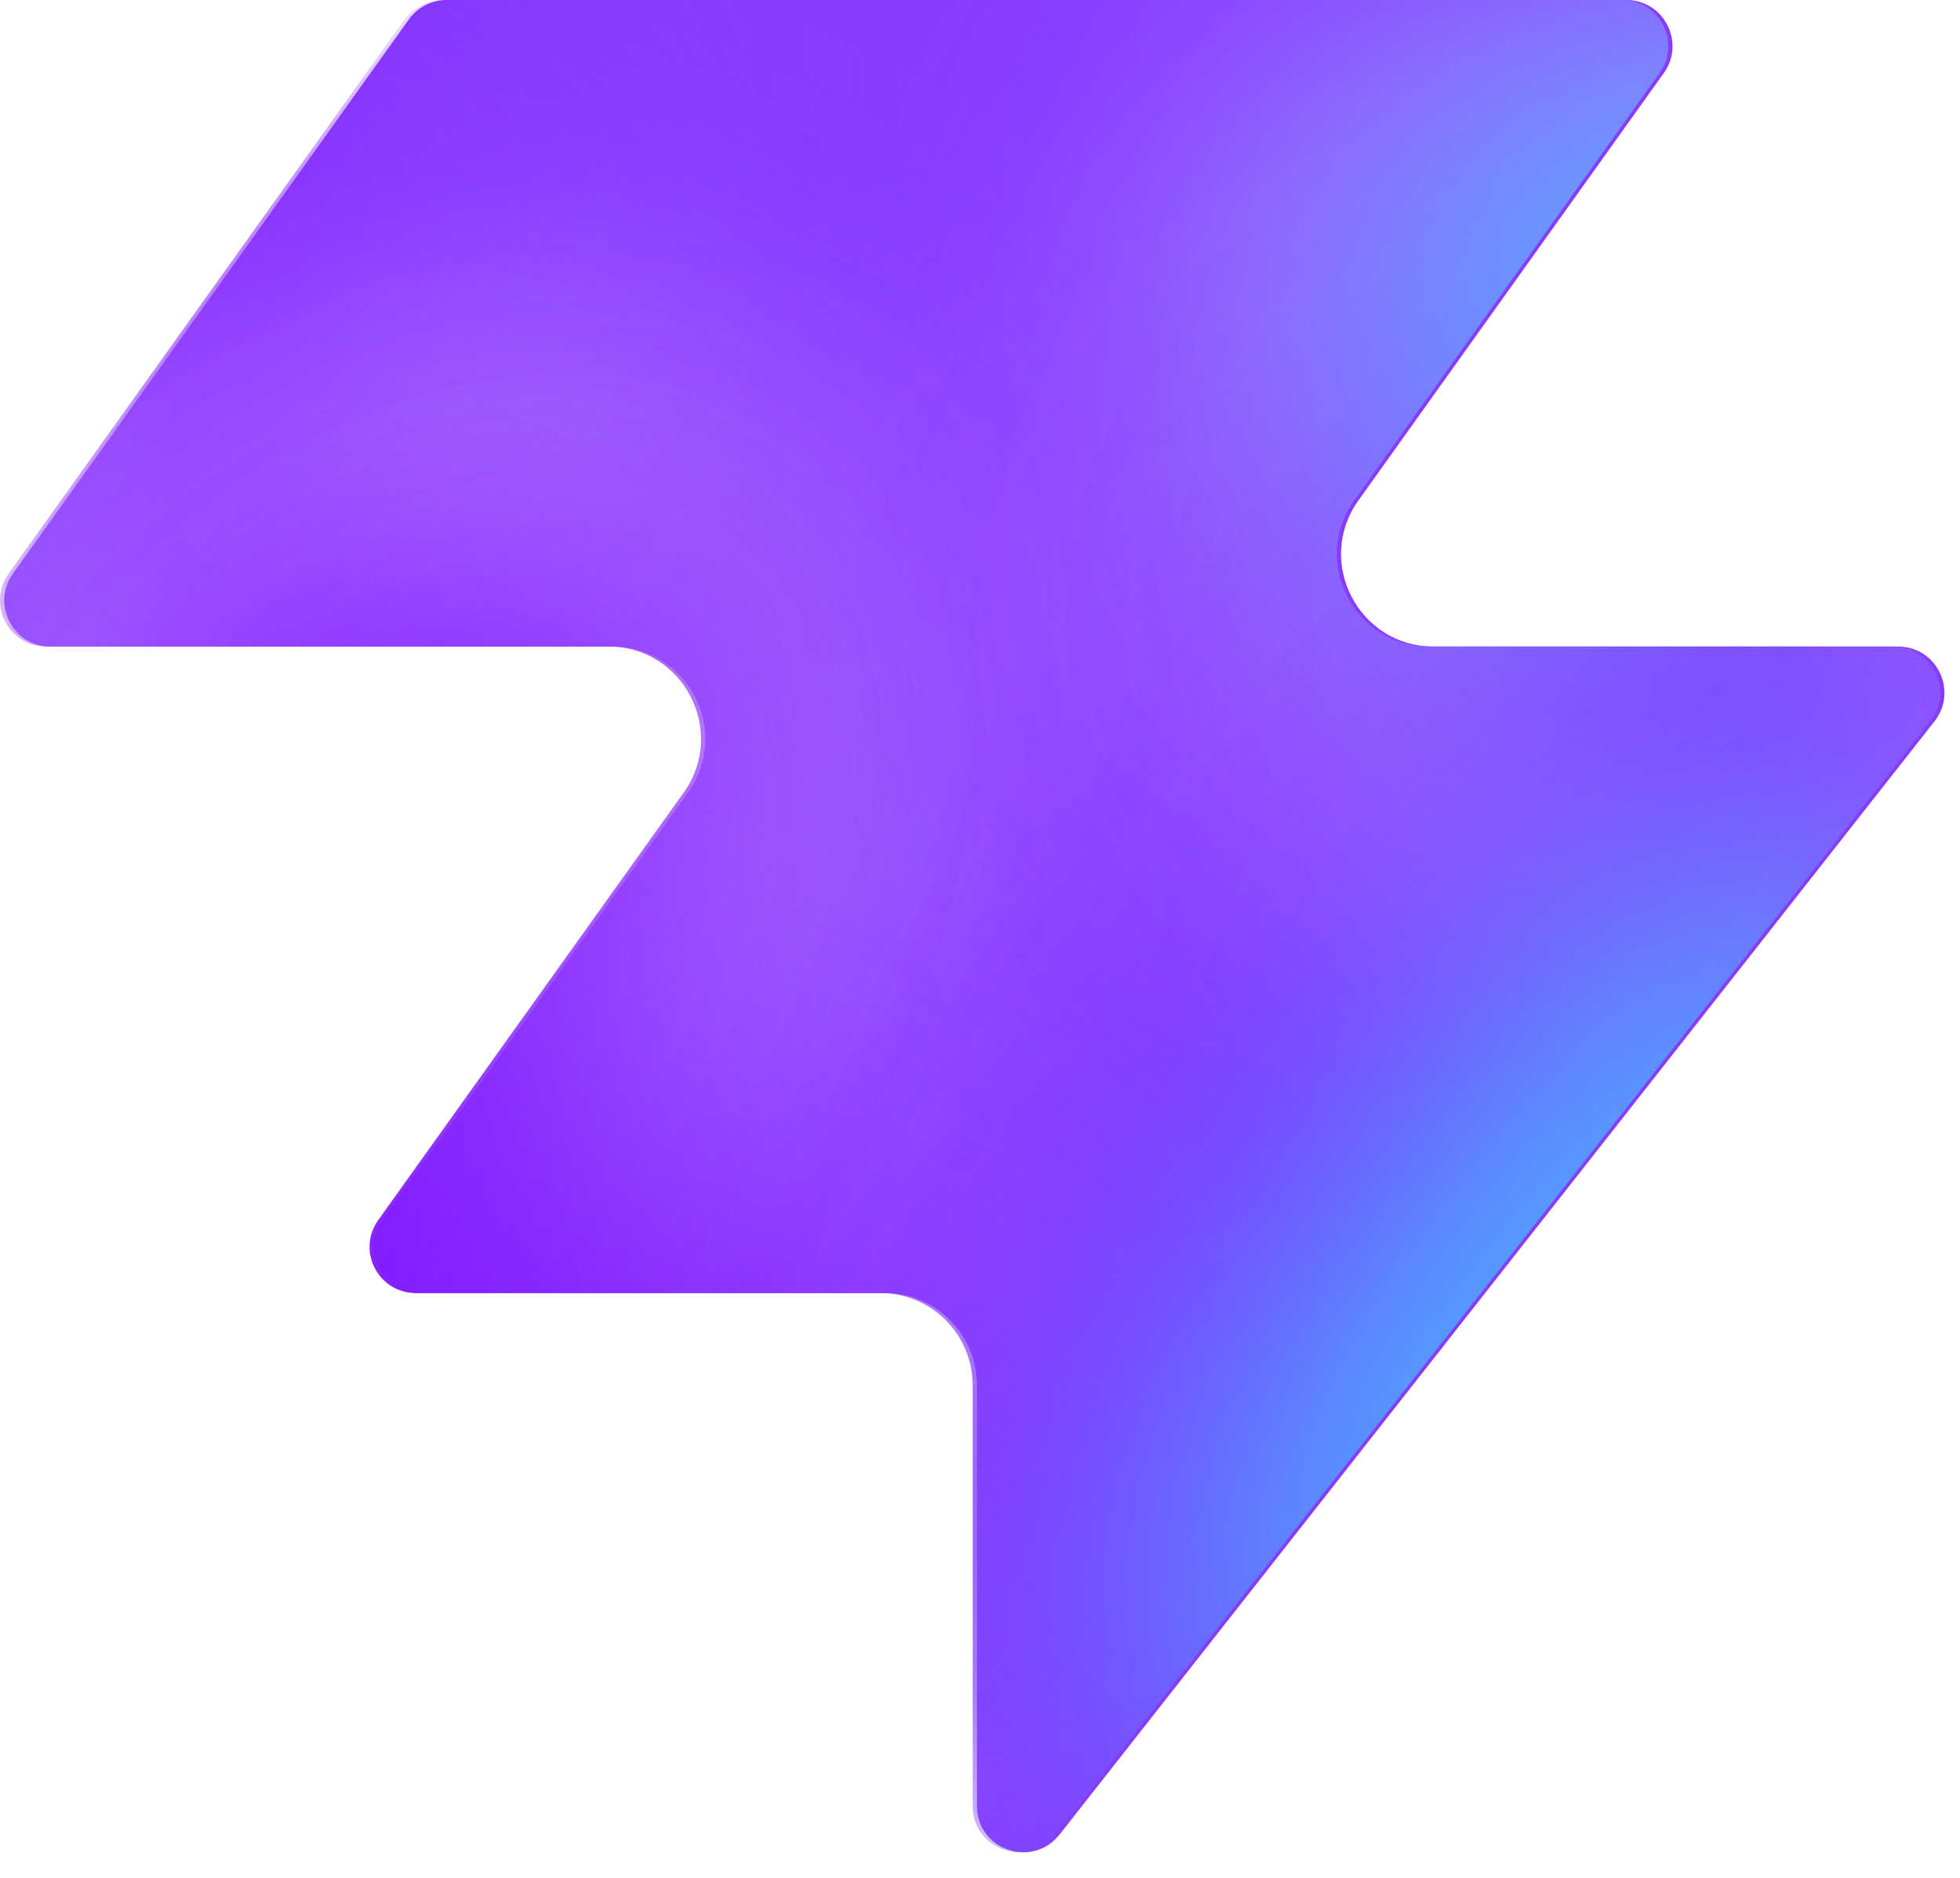
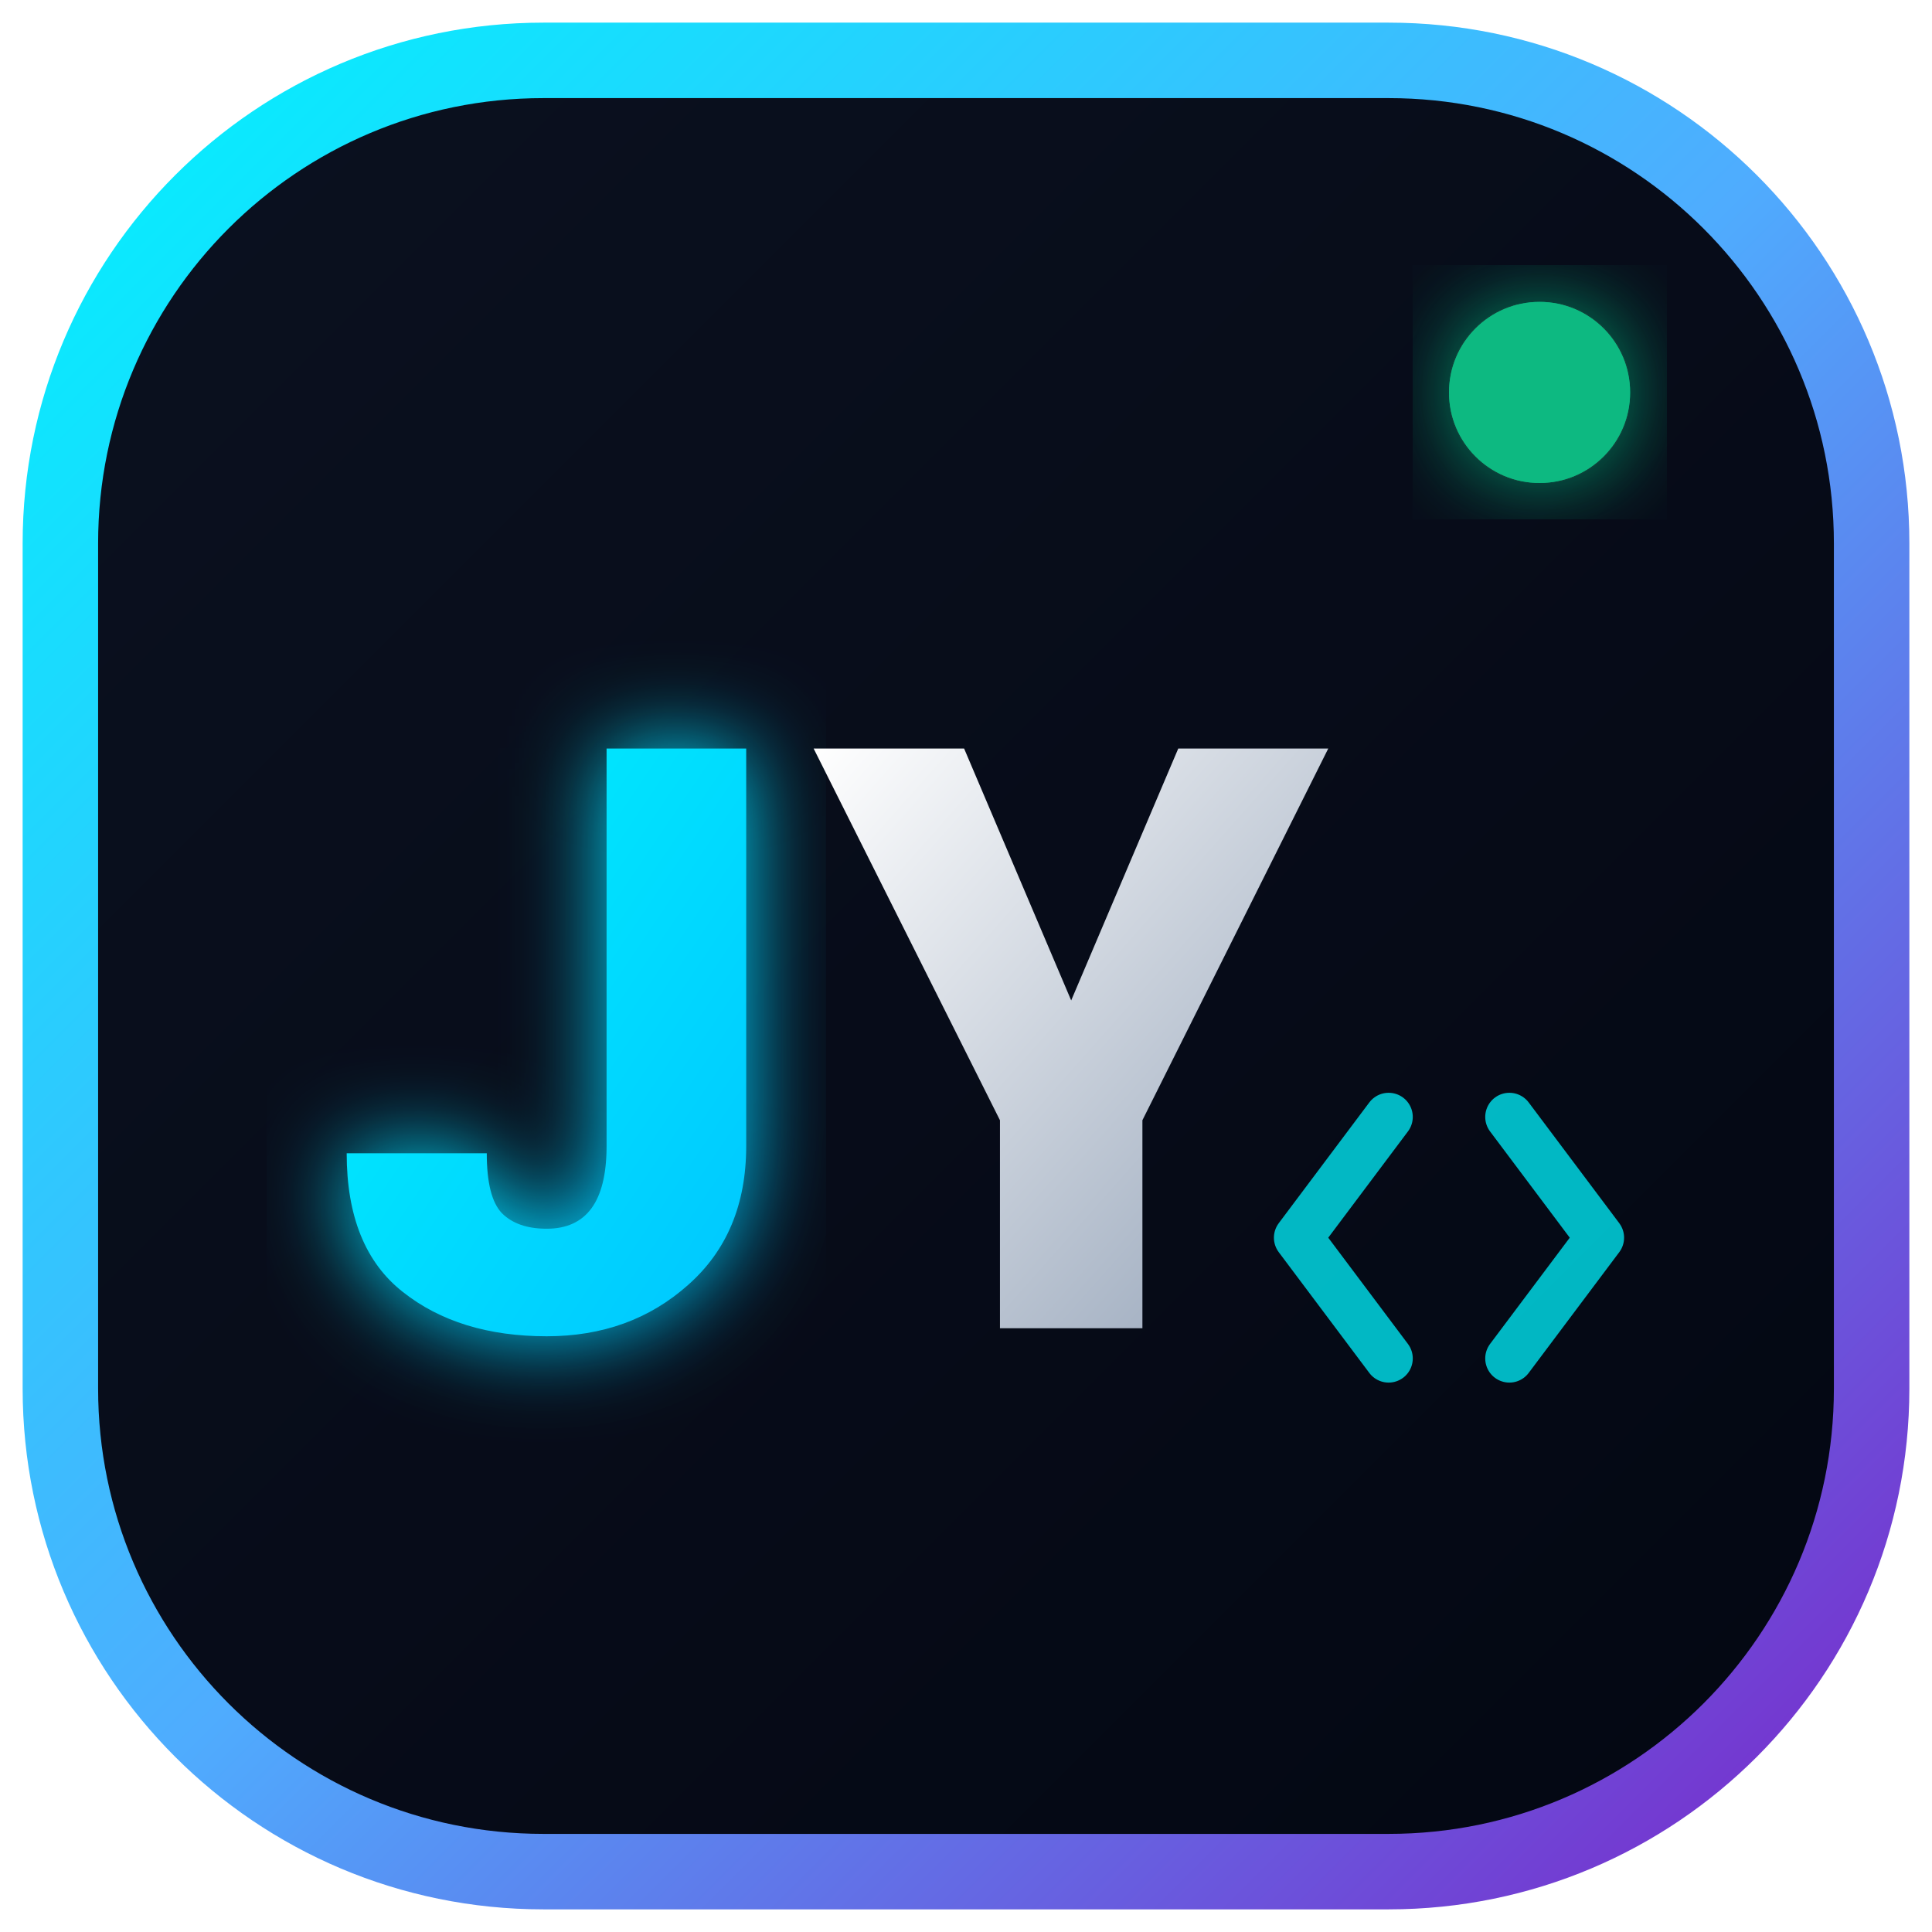
- <svg xmlns="http://www.w3.org/2000/svg" width="48" height="46" fill="none" viewBox="0 0 48 46">
-   <path fill="#863bff" d="M25.946 44.938c-.664.845-2.021.375-2.021-.698V33.937a2.26 2.26 0 0 0-2.262-2.262H10.287c-.92 0-1.456-1.04-.92-1.788l7.48-10.471c1.07-1.497 0-3.578-1.842-3.578H1.237c-.92 0-1.456-1.04-.92-1.788L10.013.474c.214-.297.556-.474.92-.474h28.894c.92 0 1.456 1.04.92 1.788l-7.48 10.471c-1.07 1.498 0 3.579 1.842 3.579h11.377c.943 0 1.473 1.088.89 1.83L25.947 44.94z" style="fill:#863bff;fill:color(display-p3 .525 .23 1);fill-opacity:1" />
-   <mask id="a" width="48" height="46" x="0" y="0" maskUnits="userSpaceOnUse" style="mask-type:alpha">
-     <path fill="#000" d="M25.842 44.938c-.664.844-2.021.375-2.021-.698V33.937a2.26 2.26 0 0 0-2.262-2.262H10.183c-.92 0-1.456-1.04-.92-1.788l7.48-10.471c1.07-1.498 0-3.579-1.842-3.579H1.133c-.92 0-1.456-1.04-.92-1.787L9.91.473c.214-.297.556-.474.92-.474h28.894c.92 0 1.456 1.04.92 1.788l-7.48 10.471c-1.07 1.498 0 3.578 1.842 3.578h11.377c.943 0 1.473 1.088.89 1.832L25.843 44.94z" style="fill:#000;fill-opacity:1" />
-   </mask>
-   <g mask="url(#a)">
-     <g filter="url(#b)">
-       <ellipse cx="5.508" cy="14.704" fill="#ede6ff" rx="5.508" ry="14.704" style="fill:#ede6ff;fill:color(display-p3 .927 .903 1);fill-opacity:1" transform="matrix(.00324 1 1 -.00324 -4.47 31.516)" />
-     </g>
-     <g filter="url(#c)">
-       <ellipse cx="10.399" cy="29.851" fill="#ede6ff" rx="10.399" ry="29.851" style="fill:#ede6ff;fill:color(display-p3 .927 .903 1);fill-opacity:1" transform="matrix(.00324 1 1 -.00324 -39.328 7.883)" />
-     </g>
-     <g filter="url(#d)">
-       <ellipse cx="5.508" cy="30.487" fill="#7e14ff" rx="5.508" ry="30.487" style="fill:#7e14ff;fill:color(display-p3 .492 .077 1);fill-opacity:1" transform="rotate(89.814 -25.913 -14.639)scale(1 -1)" />
-     </g>
-     <g filter="url(#e)">
-       <ellipse cx="5.508" cy="30.599" fill="#7e14ff" rx="5.508" ry="30.599" style="fill:#7e14ff;fill:color(display-p3 .492 .077 1);fill-opacity:1" transform="rotate(89.814 -32.644 -3.334)scale(1 -1)" />
-     </g>
-     <g filter="url(#f)">
-       <ellipse cx="5.508" cy="30.599" fill="#7e14ff" rx="5.508" ry="30.599" style="fill:#7e14ff;fill:color(display-p3 .492 .077 1);fill-opacity:1" transform="matrix(.00324 1 1 -.00324 -34.34 30.47)" />
-     </g>
-     <g filter="url(#g)">
-       <ellipse cx="14.072" cy="22.078" fill="#ede6ff" rx="14.072" ry="22.078" style="fill:#ede6ff;fill:color(display-p3 .927 .903 1);fill-opacity:1" transform="rotate(93.35 24.506 48.493)scale(-1 1)" />
-     </g>
-     <g filter="url(#h)">
-       <ellipse cx="3.47" cy="21.501" fill="#7e14ff" rx="3.47" ry="21.501" style="fill:#7e14ff;fill:color(display-p3 .492 .077 1);fill-opacity:1" transform="rotate(89.009 28.708 47.59)scale(-1 1)" />
-     </g>
-     <g filter="url(#i)">
-       <ellipse cx="3.47" cy="21.501" fill="#7e14ff" rx="3.47" ry="21.501" style="fill:#7e14ff;fill:color(display-p3 .492 .077 1);fill-opacity:1" transform="rotate(89.009 28.708 47.59)scale(-1 1)" />
-     </g>
-     <g filter="url(#j)">
-       <ellipse cx=".387" cy="8.972" fill="#7e14ff" rx="4.407" ry="29.108" style="fill:#7e14ff;fill:color(display-p3 .492 .077 1);fill-opacity:1" transform="rotate(39.51 .387 8.972)" />
-     </g>
-     <g filter="url(#k)">
-       <ellipse cx="47.523" cy="-6.092" fill="#7e14ff" rx="4.407" ry="29.108" style="fill:#7e14ff;fill:color(display-p3 .492 .077 1);fill-opacity:1" transform="rotate(37.892 47.523 -6.092)" />
-     </g>
-     <g filter="url(#l)">
-       <ellipse cx="41.412" cy="6.333" fill="#47bfff" rx="5.971" ry="9.665" style="fill:#47bfff;fill:color(display-p3 .28 .748 1);fill-opacity:1" transform="rotate(37.892 41.412 6.333)" />
-     </g>
-     <g filter="url(#m)">
-       <ellipse cx="-1.879" cy="38.332" fill="#7e14ff" rx="4.407" ry="29.108" style="fill:#7e14ff;fill:color(display-p3 .492 .077 1);fill-opacity:1" transform="rotate(37.892 -1.88 38.332)" />
-     </g>
-     <g filter="url(#n)">
-       <ellipse cx="-1.879" cy="38.332" fill="#7e14ff" rx="4.407" ry="29.108" style="fill:#7e14ff;fill:color(display-p3 .492 .077 1);fill-opacity:1" transform="rotate(37.892 -1.88 38.332)" />
-     </g>
-     <g filter="url(#o)">
-       <ellipse cx="35.651" cy="29.907" fill="#7e14ff" rx="4.407" ry="29.108" style="fill:#7e14ff;fill:color(display-p3 .492 .077 1);fill-opacity:1" transform="rotate(37.892 35.651 29.907)" />
-     </g>
-     <g filter="url(#p)">
-       <ellipse cx="38.418" cy="32.4" fill="#47bfff" rx="5.971" ry="15.297" style="fill:#47bfff;fill:color(display-p3 .28 .748 1);fill-opacity:1" transform="rotate(37.892 38.418 32.4)" />
-     </g>
-   </g>
+ <svg xmlns="http://www.w3.org/2000/svg" viewBox="0 0 64 64" width="64" height="64">
  <defs>
-     <filter id="b" width="60.045" height="41.654" x="-19.77" y="16.149" color-interpolation-filters="sRGB" filterUnits="userSpaceOnUse">
-       <feFlood flood-opacity="0" result="BackgroundImageFix" />
-       <feBlend in="SourceGraphic" in2="BackgroundImageFix" result="shape" />
-       <feGaussianBlur result="effect1_foregroundBlur_2002_17158" stdDeviation="7.659" />
-     </filter>
-     <filter id="c" width="90.34" height="51.437" x="-54.613" y="-7.533" color-interpolation-filters="sRGB" filterUnits="userSpaceOnUse">
-       <feFlood flood-opacity="0" result="BackgroundImageFix" />
-       <feBlend in="SourceGraphic" in2="BackgroundImageFix" result="shape" />
-       <feGaussianBlur result="effect1_foregroundBlur_2002_17158" stdDeviation="7.659" />
-     </filter>
-     <filter id="d" width="79.355" height="29.4" x="-49.64" y="2.03" color-interpolation-filters="sRGB" filterUnits="userSpaceOnUse">
-       <feFlood flood-opacity="0" result="BackgroundImageFix" />
-       <feBlend in="SourceGraphic" in2="BackgroundImageFix" result="shape" />
-       <feGaussianBlur result="effect1_foregroundBlur_2002_17158" stdDeviation="4.596" />
-     </filter>
-     <filter id="e" width="79.579" height="29.4" x="-45.045" y="20.029" color-interpolation-filters="sRGB" filterUnits="userSpaceOnUse">
-       <feFlood flood-opacity="0" result="BackgroundImageFix" />
-       <feBlend in="SourceGraphic" in2="BackgroundImageFix" result="shape" />
-       <feGaussianBlur result="effect1_foregroundBlur_2002_17158" stdDeviation="4.596" />
-     </filter>
-     <filter id="f" width="79.579" height="29.4" x="-43.513" y="21.178" color-interpolation-filters="sRGB" filterUnits="userSpaceOnUse">
-       <feFlood flood-opacity="0" result="BackgroundImageFix" />
-       <feBlend in="SourceGraphic" in2="BackgroundImageFix" result="shape" />
-       <feGaussianBlur result="effect1_foregroundBlur_2002_17158" stdDeviation="4.596" />
-     </filter>
-     <filter id="g" width="74.749" height="58.852" x="15.756" y="-17.901" color-interpolation-filters="sRGB" filterUnits="userSpaceOnUse">
-       <feFlood flood-opacity="0" result="BackgroundImageFix" />
-       <feBlend in="SourceGraphic" in2="BackgroundImageFix" result="shape" />
-       <feGaussianBlur result="effect1_foregroundBlur_2002_17158" stdDeviation="7.659" />
-     </filter>
-     <filter id="h" width="61.377" height="25.362" x="23.548" y="2.284" color-interpolation-filters="sRGB" filterUnits="userSpaceOnUse">
-       <feFlood flood-opacity="0" result="BackgroundImageFix" />
-       <feBlend in="SourceGraphic" in2="BackgroundImageFix" result="shape" />
-       <feGaussianBlur result="effect1_foregroundBlur_2002_17158" stdDeviation="4.596" />
-     </filter>
-     <filter id="i" width="61.377" height="25.362" x="23.548" y="2.284" color-interpolation-filters="sRGB" filterUnits="userSpaceOnUse">
-       <feFlood flood-opacity="0" result="BackgroundImageFix" />
-       <feBlend in="SourceGraphic" in2="BackgroundImageFix" result="shape" />
-       <feGaussianBlur result="effect1_foregroundBlur_2002_17158" stdDeviation="4.596" />
-     </filter>
-     <filter id="j" width="56.045" height="63.649" x="-27.636" y="-22.853" color-interpolation-filters="sRGB" filterUnits="userSpaceOnUse">
-       <feFlood flood-opacity="0" result="BackgroundImageFix" />
-       <feBlend in="SourceGraphic" in2="BackgroundImageFix" result="shape" />
-       <feGaussianBlur result="effect1_foregroundBlur_2002_17158" stdDeviation="4.596" />
-     </filter>
-     <filter id="k" width="54.814" height="64.646" x="20.116" y="-38.415" color-interpolation-filters="sRGB" filterUnits="userSpaceOnUse">
-       <feFlood flood-opacity="0" result="BackgroundImageFix" />
-       <feBlend in="SourceGraphic" in2="BackgroundImageFix" result="shape" />
-       <feGaussianBlur result="effect1_foregroundBlur_2002_17158" stdDeviation="4.596" />
-     </filter>
-     <filter id="l" width="33.541" height="35.313" x="24.641" y="-11.323" color-interpolation-filters="sRGB" filterUnits="userSpaceOnUse">
-       <feFlood flood-opacity="0" result="BackgroundImageFix" />
-       <feBlend in="SourceGraphic" in2="BackgroundImageFix" result="shape" />
-       <feGaussianBlur result="effect1_foregroundBlur_2002_17158" stdDeviation="4.596" />
-     </filter>
-     <filter id="m" width="54.814" height="64.646" x="-29.286" y="6.009" color-interpolation-filters="sRGB" filterUnits="userSpaceOnUse">
-       <feFlood flood-opacity="0" result="BackgroundImageFix" />
-       <feBlend in="SourceGraphic" in2="BackgroundImageFix" result="shape" />
-       <feGaussianBlur result="effect1_foregroundBlur_2002_17158" stdDeviation="4.596" />
-     </filter>
-     <filter id="n" width="54.814" height="64.646" x="-29.286" y="6.009" color-interpolation-filters="sRGB" filterUnits="userSpaceOnUse">
-       <feFlood flood-opacity="0" result="BackgroundImageFix" />
-       <feBlend in="SourceGraphic" in2="BackgroundImageFix" result="shape" />
-       <feGaussianBlur result="effect1_foregroundBlur_2002_17158" stdDeviation="4.596" />
-     </filter>
-     <filter id="o" width="54.814" height="64.646" x="8.244" y="-2.416" color-interpolation-filters="sRGB" filterUnits="userSpaceOnUse">
-       <feFlood flood-opacity="0" result="BackgroundImageFix" />
-       <feBlend in="SourceGraphic" in2="BackgroundImageFix" result="shape" />
-       <feGaussianBlur result="effect1_foregroundBlur_2002_17158" stdDeviation="4.596" />
-     </filter>
-     <filter id="p" width="39.409" height="43.623" x="18.713" y="10.588" color-interpolation-filters="sRGB" filterUnits="userSpaceOnUse">
-       <feFlood flood-opacity="0" result="BackgroundImageFix" />
-       <feBlend in="SourceGraphic" in2="BackgroundImageFix" result="shape" />
-       <feGaussianBlur result="effect1_foregroundBlur_2002_17158" stdDeviation="4.596" />
+     <linearGradient id="bgGrad" x1="0%" y1="0%" x2="100%" y2="100%">
+       <stop offset="0%" stop-color="#0b1120" />
+       <stop offset="100%" stop-color="#030712" />
+     </linearGradient>
+     <linearGradient id="borderGrad" x1="0%" y1="0%" x2="100%" y2="100%">
+       <stop offset="0%" stop-color="#00f2fe" />
+       <stop offset="50%" stop-color="#4facfe" />
+       <stop offset="100%" stop-color="#7928ca" />
+     </linearGradient>
+     <linearGradient id="jGrad" x1="0%" y1="0%" x2="100%" y2="100%">
+       <stop offset="0%" stop-color="#00f2fe" />
+       <stop offset="100%" stop-color="#00c6ff" />
+     </linearGradient>
+     <linearGradient id="yGrad" x1="0%" y1="0%" x2="100%" y2="100%">
+       <stop offset="0%" stop-color="#ffffff" />
+       <stop offset="100%" stop-color="#94a3b8" />
+     </linearGradient>
+     <filter id="cyanGlow" x="-20%" y="-20%" width="140%" height="140%">
+       <feGaussianBlur stdDeviation="1.5" result="blur" />
+       <feComposite in="SourceGraphic" in2="blur" operator="over" />
    </filter>
  </defs>
+   <rect x="2" y="2" width="60" height="60" rx="16" fill="url(#bgGrad)" stroke="url(#borderGrad)" stroke-width="2.5" />
+   <circle cx="51" cy="13" r="3" fill="#10b981" />
+   <circle cx="51" cy="13" r="3" fill="#10b981" filter="url(#cyanGlow)" opacity="0.8" />
+   <g font-family="system-ui, -apple-system, 'Segoe UI', Roboto, sans-serif" font-weight="900" font-size="27" letter-spacing="-1">
+     <text x="11" y="44" fill="url(#jGrad)" filter="url(#cyanGlow)">J</text>
+     <text x="27" y="44" fill="url(#yGrad)">Y</text>
+   </g>
+   <path d="M 46 45 L 43 41 L 46 37" fill="none" stroke="#00f2fe" stroke-width="1.6" stroke-linecap="round" stroke-linejoin="round" opacity="0.75" />
+   <path d="M 50 37 L 53 41 L 50 45" fill="none" stroke="#00f2fe" stroke-width="1.6" stroke-linecap="round" stroke-linejoin="round" opacity="0.75" />
</svg>
